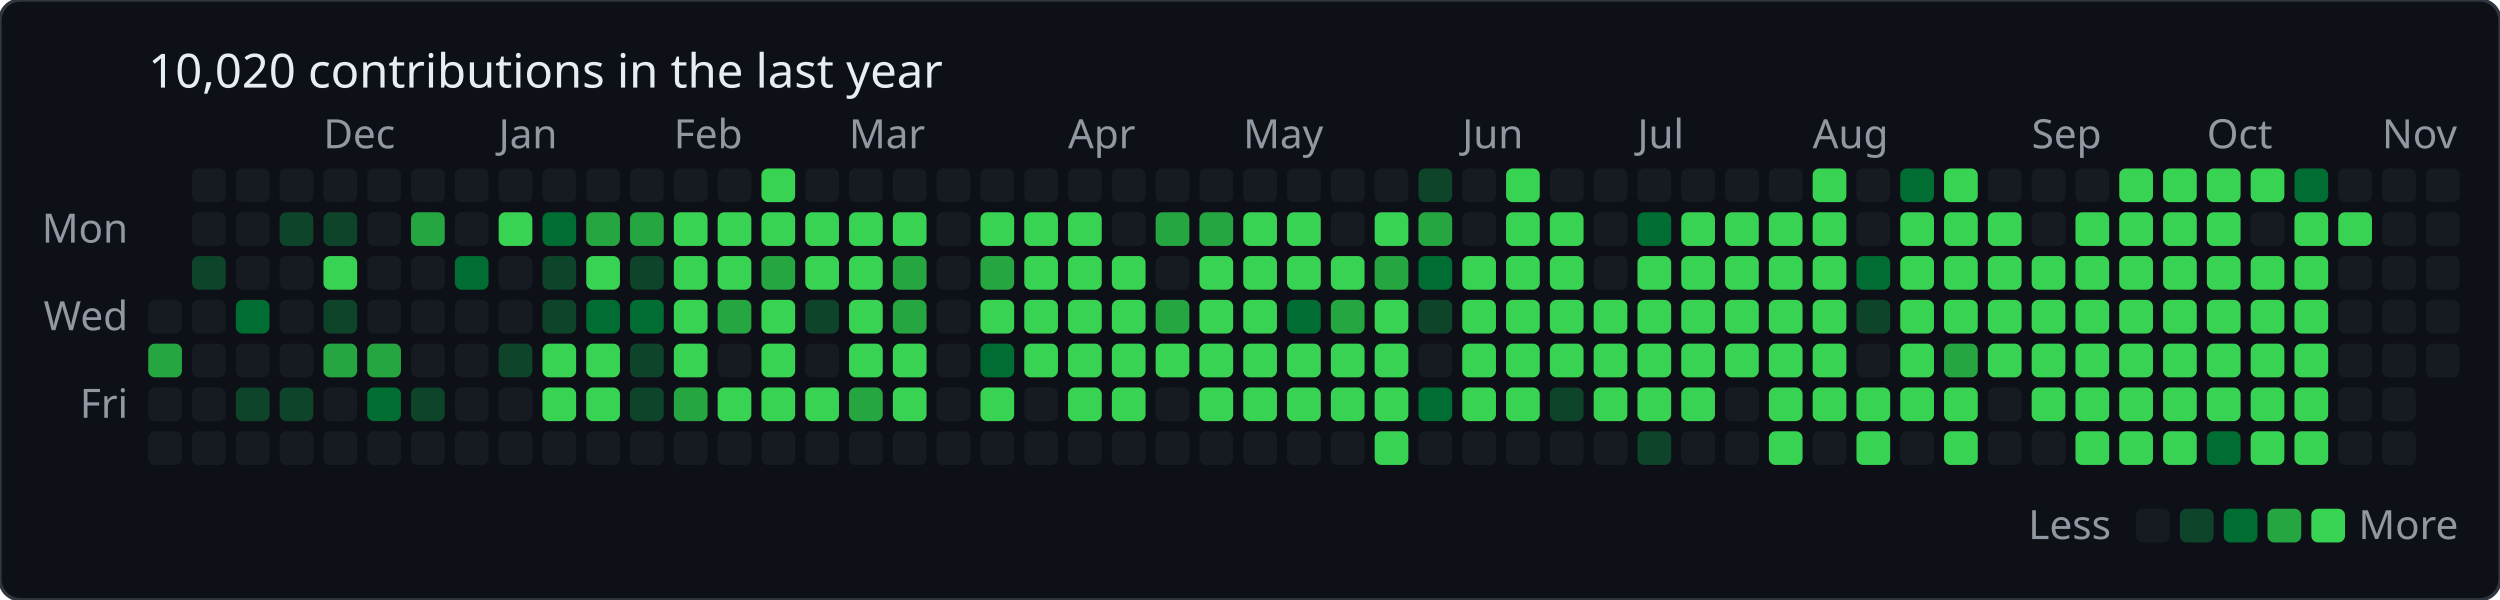
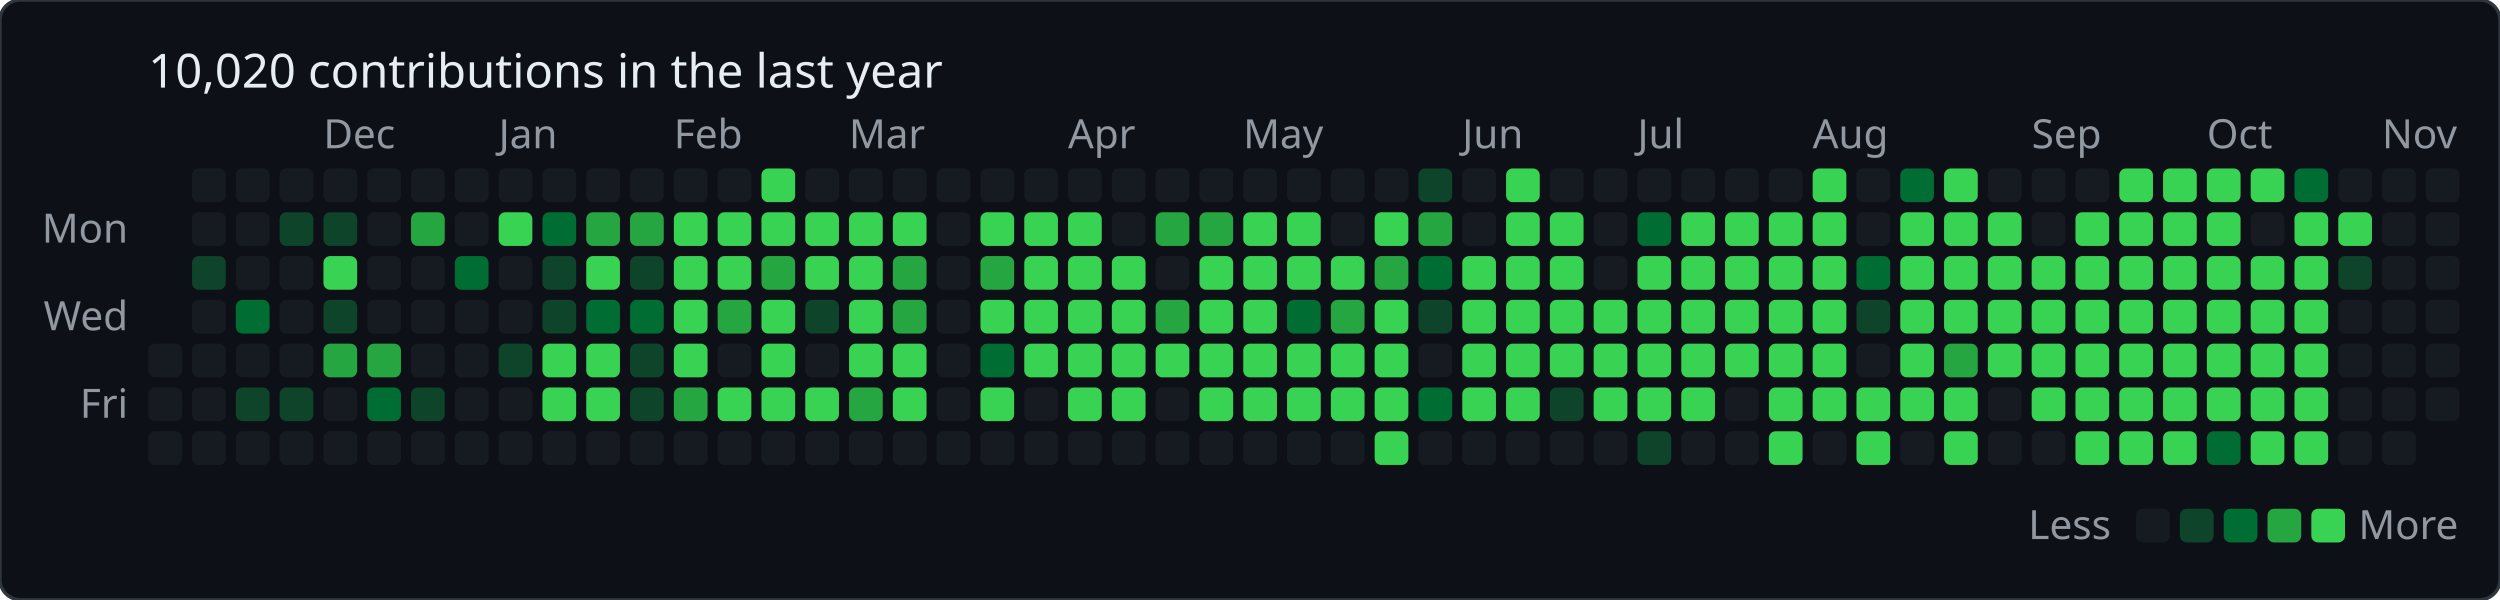
<svg xmlns="http://www.w3.org/2000/svg" baseProfile="full" height="178px" version="1.1" width="742px">
  <defs />
  <rect fill="#0d1117" height="178" rx="6" ry="6" stroke="#30363d" stroke-width="1" width="742" x="0" y="0" />
  <text fill="#e6edf3" style="font-family: -apple-system, BlinkMacSystemFont, 'Segoe UI', 'Noto Sans', Helvetica, Arial, sans-serif; font-size: 14px;" x="44" y="26">10,020 contributions in the last year</text>
  <text fill="#9198a1" style="font-family: -apple-system, BlinkMacSystemFont, 'Segoe UI', 'Noto Sans', Helvetica, Arial, sans-serif; font-size: 12px;" x="96" y="44">Dec</text>
  <text fill="#9198a1" style="font-family: -apple-system, BlinkMacSystemFont, 'Segoe UI', 'Noto Sans', Helvetica, Arial, sans-serif; font-size: 12px;" x="148" y="44">Jan</text>
  <text fill="#9198a1" style="font-family: -apple-system, BlinkMacSystemFont, 'Segoe UI', 'Noto Sans', Helvetica, Arial, sans-serif; font-size: 12px;" x="200" y="44">Feb</text>
  <text fill="#9198a1" style="font-family: -apple-system, BlinkMacSystemFont, 'Segoe UI', 'Noto Sans', Helvetica, Arial, sans-serif; font-size: 12px;" x="252" y="44">Mar</text>
  <text fill="#9198a1" style="font-family: -apple-system, BlinkMacSystemFont, 'Segoe UI', 'Noto Sans', Helvetica, Arial, sans-serif; font-size: 12px;" x="317" y="44">Apr</text>
  <text fill="#9198a1" style="font-family: -apple-system, BlinkMacSystemFont, 'Segoe UI', 'Noto Sans', Helvetica, Arial, sans-serif; font-size: 12px;" x="369" y="44">May</text>
  <text fill="#9198a1" style="font-family: -apple-system, BlinkMacSystemFont, 'Segoe UI', 'Noto Sans', Helvetica, Arial, sans-serif; font-size: 12px;" x="434" y="44">Jun</text>
  <text fill="#9198a1" style="font-family: -apple-system, BlinkMacSystemFont, 'Segoe UI', 'Noto Sans', Helvetica, Arial, sans-serif; font-size: 12px;" x="486" y="44">Jul</text>
  <text fill="#9198a1" style="font-family: -apple-system, BlinkMacSystemFont, 'Segoe UI', 'Noto Sans', Helvetica, Arial, sans-serif; font-size: 12px;" x="538" y="44">Aug</text>
  <text fill="#9198a1" style="font-family: -apple-system, BlinkMacSystemFont, 'Segoe UI', 'Noto Sans', Helvetica, Arial, sans-serif; font-size: 12px;" x="603" y="44">Sep</text>
  <text fill="#9198a1" style="font-family: -apple-system, BlinkMacSystemFont, 'Segoe UI', 'Noto Sans', Helvetica, Arial, sans-serif; font-size: 12px;" x="655" y="44">Oct</text>
  <text fill="#9198a1" style="font-family: -apple-system, BlinkMacSystemFont, 'Segoe UI', 'Noto Sans', Helvetica, Arial, sans-serif; font-size: 12px;" x="707" y="44">Nov</text>
  <text fill="#9198a1" style="font-family: -apple-system, BlinkMacSystemFont, 'Segoe UI', 'Noto Sans', Helvetica, Arial, sans-serif; font-size: 12px;" text-anchor="end" x="38" y="72">Mon</text>
  <text fill="#9198a1" style="font-family: -apple-system, BlinkMacSystemFont, 'Segoe UI', 'Noto Sans', Helvetica, Arial, sans-serif; font-size: 12px;" text-anchor="end" x="38" y="98">Wed</text>
  <text fill="#9198a1" style="font-family: -apple-system, BlinkMacSystemFont, 'Segoe UI', 'Noto Sans', Helvetica, Arial, sans-serif; font-size: 12px;" text-anchor="end" x="38" y="124">Fri</text>
-   <rect fill="#161b22" height="10" rx="2" ry="2" width="10" x="44" y="89" />
-   <rect fill="#26a641" height="10" rx="2" ry="2" width="10" x="44" y="102" />
+   <rect fill="#161b22" height="10" rx="2" ry="2" width="10" x="44" y="102" />
  <rect fill="#161b22" height="10" rx="2" ry="2" width="10" x="44" y="115" />
  <rect fill="#161b22" height="10" rx="2" ry="2" width="10" x="44" y="128" />
  <rect fill="#161b22" height="10" rx="2" ry="2" width="10" x="57" y="50" />
  <rect fill="#161b22" height="10" rx="2" ry="2" width="10" x="57" y="63" />
  <rect fill="#0e4429" height="10" rx="2" ry="2" width="10" x="57" y="76" />
  <rect fill="#161b22" height="10" rx="2" ry="2" width="10" x="57" y="89" />
  <rect fill="#161b22" height="10" rx="2" ry="2" width="10" x="57" y="102" />
  <rect fill="#161b22" height="10" rx="2" ry="2" width="10" x="57" y="115" />
  <rect fill="#161b22" height="10" rx="2" ry="2" width="10" x="57" y="128" />
  <rect fill="#161b22" height="10" rx="2" ry="2" width="10" x="70" y="50" />
  <rect fill="#161b22" height="10" rx="2" ry="2" width="10" x="70" y="63" />
  <rect fill="#161b22" height="10" rx="2" ry="2" width="10" x="70" y="76" />
  <rect fill="#006d32" height="10" rx="2" ry="2" width="10" x="70" y="89" />
  <rect fill="#161b22" height="10" rx="2" ry="2" width="10" x="70" y="102" />
  <rect fill="#0e4429" height="10" rx="2" ry="2" width="10" x="70" y="115" />
  <rect fill="#161b22" height="10" rx="2" ry="2" width="10" x="70" y="128" />
  <rect fill="#161b22" height="10" rx="2" ry="2" width="10" x="83" y="50" />
  <rect fill="#0e4429" height="10" rx="2" ry="2" width="10" x="83" y="63" />
  <rect fill="#161b22" height="10" rx="2" ry="2" width="10" x="83" y="76" />
  <rect fill="#161b22" height="10" rx="2" ry="2" width="10" x="83" y="89" />
  <rect fill="#161b22" height="10" rx="2" ry="2" width="10" x="83" y="102" />
  <rect fill="#0e4429" height="10" rx="2" ry="2" width="10" x="83" y="115" />
  <rect fill="#161b22" height="10" rx="2" ry="2" width="10" x="83" y="128" />
  <rect fill="#161b22" height="10" rx="2" ry="2" width="10" x="96" y="50" />
  <rect fill="#0e4429" height="10" rx="2" ry="2" width="10" x="96" y="63" />
  <rect fill="#39d353" height="10" rx="2" ry="2" width="10" x="96" y="76" />
  <rect fill="#0e4429" height="10" rx="2" ry="2" width="10" x="96" y="89" />
  <rect fill="#26a641" height="10" rx="2" ry="2" width="10" x="96" y="102" />
  <rect fill="#161b22" height="10" rx="2" ry="2" width="10" x="96" y="115" />
  <rect fill="#161b22" height="10" rx="2" ry="2" width="10" x="96" y="128" />
  <rect fill="#161b22" height="10" rx="2" ry="2" width="10" x="109" y="50" />
  <rect fill="#161b22" height="10" rx="2" ry="2" width="10" x="109" y="63" />
  <rect fill="#161b22" height="10" rx="2" ry="2" width="10" x="109" y="76" />
  <rect fill="#161b22" height="10" rx="2" ry="2" width="10" x="109" y="89" />
  <rect fill="#26a641" height="10" rx="2" ry="2" width="10" x="109" y="102" />
  <rect fill="#006d32" height="10" rx="2" ry="2" width="10" x="109" y="115" />
  <rect fill="#161b22" height="10" rx="2" ry="2" width="10" x="109" y="128" />
  <rect fill="#161b22" height="10" rx="2" ry="2" width="10" x="122" y="50" />
  <rect fill="#26a641" height="10" rx="2" ry="2" width="10" x="122" y="63" />
  <rect fill="#161b22" height="10" rx="2" ry="2" width="10" x="122" y="76" />
  <rect fill="#161b22" height="10" rx="2" ry="2" width="10" x="122" y="89" />
  <rect fill="#161b22" height="10" rx="2" ry="2" width="10" x="122" y="102" />
  <rect fill="#0e4429" height="10" rx="2" ry="2" width="10" x="122" y="115" />
  <rect fill="#161b22" height="10" rx="2" ry="2" width="10" x="122" y="128" />
  <rect fill="#161b22" height="10" rx="2" ry="2" width="10" x="135" y="50" />
  <rect fill="#161b22" height="10" rx="2" ry="2" width="10" x="135" y="63" />
  <rect fill="#006d32" height="10" rx="2" ry="2" width="10" x="135" y="76" />
  <rect fill="#161b22" height="10" rx="2" ry="2" width="10" x="135" y="89" />
  <rect fill="#161b22" height="10" rx="2" ry="2" width="10" x="135" y="102" />
  <rect fill="#161b22" height="10" rx="2" ry="2" width="10" x="135" y="115" />
  <rect fill="#161b22" height="10" rx="2" ry="2" width="10" x="135" y="128" />
  <rect fill="#161b22" height="10" rx="2" ry="2" width="10" x="148" y="50" />
  <rect fill="#39d353" height="10" rx="2" ry="2" width="10" x="148" y="63" />
  <rect fill="#161b22" height="10" rx="2" ry="2" width="10" x="148" y="76" />
  <rect fill="#161b22" height="10" rx="2" ry="2" width="10" x="148" y="89" />
  <rect fill="#0e4429" height="10" rx="2" ry="2" width="10" x="148" y="102" />
  <rect fill="#161b22" height="10" rx="2" ry="2" width="10" x="148" y="115" />
  <rect fill="#161b22" height="10" rx="2" ry="2" width="10" x="148" y="128" />
  <rect fill="#161b22" height="10" rx="2" ry="2" width="10" x="161" y="50" />
  <rect fill="#006d32" height="10" rx="2" ry="2" width="10" x="161" y="63" />
  <rect fill="#0e4429" height="10" rx="2" ry="2" width="10" x="161" y="76" />
  <rect fill="#0e4429" height="10" rx="2" ry="2" width="10" x="161" y="89" />
  <rect fill="#39d353" height="10" rx="2" ry="2" width="10" x="161" y="102" />
  <rect fill="#39d353" height="10" rx="2" ry="2" width="10" x="161" y="115" />
  <rect fill="#161b22" height="10" rx="2" ry="2" width="10" x="161" y="128" />
  <rect fill="#161b22" height="10" rx="2" ry="2" width="10" x="174" y="50" />
  <rect fill="#26a641" height="10" rx="2" ry="2" width="10" x="174" y="63" />
  <rect fill="#39d353" height="10" rx="2" ry="2" width="10" x="174" y="76" />
  <rect fill="#006d32" height="10" rx="2" ry="2" width="10" x="174" y="89" />
  <rect fill="#39d353" height="10" rx="2" ry="2" width="10" x="174" y="102" />
  <rect fill="#39d353" height="10" rx="2" ry="2" width="10" x="174" y="115" />
  <rect fill="#161b22" height="10" rx="2" ry="2" width="10" x="174" y="128" />
  <rect fill="#161b22" height="10" rx="2" ry="2" width="10" x="187" y="50" />
  <rect fill="#26a641" height="10" rx="2" ry="2" width="10" x="187" y="63" />
  <rect fill="#0e4429" height="10" rx="2" ry="2" width="10" x="187" y="76" />
  <rect fill="#006d32" height="10" rx="2" ry="2" width="10" x="187" y="89" />
  <rect fill="#0e4429" height="10" rx="2" ry="2" width="10" x="187" y="102" />
  <rect fill="#0e4429" height="10" rx="2" ry="2" width="10" x="187" y="115" />
  <rect fill="#161b22" height="10" rx="2" ry="2" width="10" x="187" y="128" />
  <rect fill="#161b22" height="10" rx="2" ry="2" width="10" x="200" y="50" />
  <rect fill="#39d353" height="10" rx="2" ry="2" width="10" x="200" y="63" />
  <rect fill="#39d353" height="10" rx="2" ry="2" width="10" x="200" y="76" />
  <rect fill="#39d353" height="10" rx="2" ry="2" width="10" x="200" y="89" />
  <rect fill="#39d353" height="10" rx="2" ry="2" width="10" x="200" y="102" />
  <rect fill="#26a641" height="10" rx="2" ry="2" width="10" x="200" y="115" />
  <rect fill="#161b22" height="10" rx="2" ry="2" width="10" x="200" y="128" />
  <rect fill="#161b22" height="10" rx="2" ry="2" width="10" x="213" y="50" />
  <rect fill="#39d353" height="10" rx="2" ry="2" width="10" x="213" y="63" />
  <rect fill="#39d353" height="10" rx="2" ry="2" width="10" x="213" y="76" />
  <rect fill="#26a641" height="10" rx="2" ry="2" width="10" x="213" y="89" />
  <rect fill="#161b22" height="10" rx="2" ry="2" width="10" x="213" y="102" />
  <rect fill="#39d353" height="10" rx="2" ry="2" width="10" x="213" y="115" />
  <rect fill="#161b22" height="10" rx="2" ry="2" width="10" x="213" y="128" />
  <rect fill="#39d353" height="10" rx="2" ry="2" width="10" x="226" y="50" />
  <rect fill="#39d353" height="10" rx="2" ry="2" width="10" x="226" y="63" />
  <rect fill="#26a641" height="10" rx="2" ry="2" width="10" x="226" y="76" />
  <rect fill="#39d353" height="10" rx="2" ry="2" width="10" x="226" y="89" />
  <rect fill="#39d353" height="10" rx="2" ry="2" width="10" x="226" y="102" />
  <rect fill="#39d353" height="10" rx="2" ry="2" width="10" x="226" y="115" />
  <rect fill="#161b22" height="10" rx="2" ry="2" width="10" x="226" y="128" />
  <rect fill="#161b22" height="10" rx="2" ry="2" width="10" x="239" y="50" />
  <rect fill="#39d353" height="10" rx="2" ry="2" width="10" x="239" y="63" />
  <rect fill="#39d353" height="10" rx="2" ry="2" width="10" x="239" y="76" />
  <rect fill="#0e4429" height="10" rx="2" ry="2" width="10" x="239" y="89" />
  <rect fill="#161b22" height="10" rx="2" ry="2" width="10" x="239" y="102" />
  <rect fill="#39d353" height="10" rx="2" ry="2" width="10" x="239" y="115" />
  <rect fill="#161b22" height="10" rx="2" ry="2" width="10" x="239" y="128" />
  <rect fill="#161b22" height="10" rx="2" ry="2" width="10" x="252" y="50" />
  <rect fill="#39d353" height="10" rx="2" ry="2" width="10" x="252" y="63" />
  <rect fill="#39d353" height="10" rx="2" ry="2" width="10" x="252" y="76" />
  <rect fill="#39d353" height="10" rx="2" ry="2" width="10" x="252" y="89" />
  <rect fill="#39d353" height="10" rx="2" ry="2" width="10" x="252" y="102" />
  <rect fill="#26a641" height="10" rx="2" ry="2" width="10" x="252" y="115" />
  <rect fill="#161b22" height="10" rx="2" ry="2" width="10" x="252" y="128" />
  <rect fill="#161b22" height="10" rx="2" ry="2" width="10" x="265" y="50" />
  <rect fill="#39d353" height="10" rx="2" ry="2" width="10" x="265" y="63" />
  <rect fill="#26a641" height="10" rx="2" ry="2" width="10" x="265" y="76" />
  <rect fill="#26a641" height="10" rx="2" ry="2" width="10" x="265" y="89" />
  <rect fill="#39d353" height="10" rx="2" ry="2" width="10" x="265" y="102" />
  <rect fill="#39d353" height="10" rx="2" ry="2" width="10" x="265" y="115" />
  <rect fill="#161b22" height="10" rx="2" ry="2" width="10" x="265" y="128" />
  <rect fill="#161b22" height="10" rx="2" ry="2" width="10" x="278" y="50" />
  <rect fill="#161b22" height="10" rx="2" ry="2" width="10" x="278" y="63" />
  <rect fill="#161b22" height="10" rx="2" ry="2" width="10" x="278" y="76" />
  <rect fill="#161b22" height="10" rx="2" ry="2" width="10" x="278" y="89" />
  <rect fill="#161b22" height="10" rx="2" ry="2" width="10" x="278" y="102" />
  <rect fill="#161b22" height="10" rx="2" ry="2" width="10" x="278" y="115" />
  <rect fill="#161b22" height="10" rx="2" ry="2" width="10" x="278" y="128" />
  <rect fill="#161b22" height="10" rx="2" ry="2" width="10" x="291" y="50" />
  <rect fill="#39d353" height="10" rx="2" ry="2" width="10" x="291" y="63" />
  <rect fill="#26a641" height="10" rx="2" ry="2" width="10" x="291" y="76" />
  <rect fill="#39d353" height="10" rx="2" ry="2" width="10" x="291" y="89" />
  <rect fill="#006d32" height="10" rx="2" ry="2" width="10" x="291" y="102" />
  <rect fill="#39d353" height="10" rx="2" ry="2" width="10" x="291" y="115" />
  <rect fill="#161b22" height="10" rx="2" ry="2" width="10" x="291" y="128" />
  <rect fill="#161b22" height="10" rx="2" ry="2" width="10" x="304" y="50" />
  <rect fill="#39d353" height="10" rx="2" ry="2" width="10" x="304" y="63" />
  <rect fill="#39d353" height="10" rx="2" ry="2" width="10" x="304" y="76" />
  <rect fill="#39d353" height="10" rx="2" ry="2" width="10" x="304" y="89" />
  <rect fill="#39d353" height="10" rx="2" ry="2" width="10" x="304" y="102" />
  <rect fill="#161b22" height="10" rx="2" ry="2" width="10" x="304" y="115" />
  <rect fill="#161b22" height="10" rx="2" ry="2" width="10" x="304" y="128" />
  <rect fill="#161b22" height="10" rx="2" ry="2" width="10" x="317" y="50" />
  <rect fill="#39d353" height="10" rx="2" ry="2" width="10" x="317" y="63" />
  <rect fill="#39d353" height="10" rx="2" ry="2" width="10" x="317" y="76" />
  <rect fill="#39d353" height="10" rx="2" ry="2" width="10" x="317" y="89" />
  <rect fill="#39d353" height="10" rx="2" ry="2" width="10" x="317" y="102" />
  <rect fill="#39d353" height="10" rx="2" ry="2" width="10" x="317" y="115" />
  <rect fill="#161b22" height="10" rx="2" ry="2" width="10" x="317" y="128" />
  <rect fill="#161b22" height="10" rx="2" ry="2" width="10" x="330" y="50" />
  <rect fill="#161b22" height="10" rx="2" ry="2" width="10" x="330" y="63" />
  <rect fill="#39d353" height="10" rx="2" ry="2" width="10" x="330" y="76" />
  <rect fill="#39d353" height="10" rx="2" ry="2" width="10" x="330" y="89" />
  <rect fill="#39d353" height="10" rx="2" ry="2" width="10" x="330" y="102" />
  <rect fill="#39d353" height="10" rx="2" ry="2" width="10" x="330" y="115" />
  <rect fill="#161b22" height="10" rx="2" ry="2" width="10" x="330" y="128" />
  <rect fill="#161b22" height="10" rx="2" ry="2" width="10" x="343" y="50" />
  <rect fill="#26a641" height="10" rx="2" ry="2" width="10" x="343" y="63" />
  <rect fill="#161b22" height="10" rx="2" ry="2" width="10" x="343" y="76" />
  <rect fill="#26a641" height="10" rx="2" ry="2" width="10" x="343" y="89" />
  <rect fill="#39d353" height="10" rx="2" ry="2" width="10" x="343" y="102" />
  <rect fill="#161b22" height="10" rx="2" ry="2" width="10" x="343" y="115" />
  <rect fill="#161b22" height="10" rx="2" ry="2" width="10" x="343" y="128" />
  <rect fill="#161b22" height="10" rx="2" ry="2" width="10" x="356" y="50" />
  <rect fill="#26a641" height="10" rx="2" ry="2" width="10" x="356" y="63" />
  <rect fill="#39d353" height="10" rx="2" ry="2" width="10" x="356" y="76" />
  <rect fill="#39d353" height="10" rx="2" ry="2" width="10" x="356" y="89" />
  <rect fill="#39d353" height="10" rx="2" ry="2" width="10" x="356" y="102" />
  <rect fill="#39d353" height="10" rx="2" ry="2" width="10" x="356" y="115" />
  <rect fill="#161b22" height="10" rx="2" ry="2" width="10" x="356" y="128" />
  <rect fill="#161b22" height="10" rx="2" ry="2" width="10" x="369" y="50" />
  <rect fill="#39d353" height="10" rx="2" ry="2" width="10" x="369" y="63" />
  <rect fill="#39d353" height="10" rx="2" ry="2" width="10" x="369" y="76" />
  <rect fill="#39d353" height="10" rx="2" ry="2" width="10" x="369" y="89" />
  <rect fill="#39d353" height="10" rx="2" ry="2" width="10" x="369" y="102" />
  <rect fill="#39d353" height="10" rx="2" ry="2" width="10" x="369" y="115" />
  <rect fill="#161b22" height="10" rx="2" ry="2" width="10" x="369" y="128" />
  <rect fill="#161b22" height="10" rx="2" ry="2" width="10" x="382" y="50" />
  <rect fill="#39d353" height="10" rx="2" ry="2" width="10" x="382" y="63" />
  <rect fill="#39d353" height="10" rx="2" ry="2" width="10" x="382" y="76" />
  <rect fill="#006d32" height="10" rx="2" ry="2" width="10" x="382" y="89" />
  <rect fill="#39d353" height="10" rx="2" ry="2" width="10" x="382" y="102" />
  <rect fill="#39d353" height="10" rx="2" ry="2" width="10" x="382" y="115" />
  <rect fill="#161b22" height="10" rx="2" ry="2" width="10" x="382" y="128" />
  <rect fill="#161b22" height="10" rx="2" ry="2" width="10" x="395" y="50" />
  <rect fill="#161b22" height="10" rx="2" ry="2" width="10" x="395" y="63" />
  <rect fill="#39d353" height="10" rx="2" ry="2" width="10" x="395" y="76" />
  <rect fill="#26a641" height="10" rx="2" ry="2" width="10" x="395" y="89" />
  <rect fill="#39d353" height="10" rx="2" ry="2" width="10" x="395" y="102" />
  <rect fill="#39d353" height="10" rx="2" ry="2" width="10" x="395" y="115" />
  <rect fill="#161b22" height="10" rx="2" ry="2" width="10" x="395" y="128" />
  <rect fill="#161b22" height="10" rx="2" ry="2" width="10" x="408" y="50" />
  <rect fill="#39d353" height="10" rx="2" ry="2" width="10" x="408" y="63" />
  <rect fill="#26a641" height="10" rx="2" ry="2" width="10" x="408" y="76" />
  <rect fill="#39d353" height="10" rx="2" ry="2" width="10" x="408" y="89" />
  <rect fill="#39d353" height="10" rx="2" ry="2" width="10" x="408" y="102" />
  <rect fill="#39d353" height="10" rx="2" ry="2" width="10" x="408" y="115" />
  <rect fill="#39d353" height="10" rx="2" ry="2" width="10" x="408" y="128" />
  <rect fill="#0e4429" height="10" rx="2" ry="2" width="10" x="421" y="50" />
  <rect fill="#26a641" height="10" rx="2" ry="2" width="10" x="421" y="63" />
  <rect fill="#006d32" height="10" rx="2" ry="2" width="10" x="421" y="76" />
  <rect fill="#0e4429" height="10" rx="2" ry="2" width="10" x="421" y="89" />
  <rect fill="#161b22" height="10" rx="2" ry="2" width="10" x="421" y="102" />
  <rect fill="#006d32" height="10" rx="2" ry="2" width="10" x="421" y="115" />
  <rect fill="#161b22" height="10" rx="2" ry="2" width="10" x="421" y="128" />
  <rect fill="#161b22" height="10" rx="2" ry="2" width="10" x="434" y="50" />
  <rect fill="#161b22" height="10" rx="2" ry="2" width="10" x="434" y="63" />
  <rect fill="#39d353" height="10" rx="2" ry="2" width="10" x="434" y="76" />
  <rect fill="#39d353" height="10" rx="2" ry="2" width="10" x="434" y="89" />
  <rect fill="#39d353" height="10" rx="2" ry="2" width="10" x="434" y="102" />
  <rect fill="#39d353" height="10" rx="2" ry="2" width="10" x="434" y="115" />
  <rect fill="#161b22" height="10" rx="2" ry="2" width="10" x="434" y="128" />
  <rect fill="#39d353" height="10" rx="2" ry="2" width="10" x="447" y="50" />
  <rect fill="#39d353" height="10" rx="2" ry="2" width="10" x="447" y="63" />
  <rect fill="#39d353" height="10" rx="2" ry="2" width="10" x="447" y="76" />
  <rect fill="#39d353" height="10" rx="2" ry="2" width="10" x="447" y="89" />
  <rect fill="#39d353" height="10" rx="2" ry="2" width="10" x="447" y="102" />
  <rect fill="#39d353" height="10" rx="2" ry="2" width="10" x="447" y="115" />
  <rect fill="#161b22" height="10" rx="2" ry="2" width="10" x="447" y="128" />
  <rect fill="#161b22" height="10" rx="2" ry="2" width="10" x="460" y="50" />
  <rect fill="#39d353" height="10" rx="2" ry="2" width="10" x="460" y="63" />
  <rect fill="#39d353" height="10" rx="2" ry="2" width="10" x="460" y="76" />
  <rect fill="#39d353" height="10" rx="2" ry="2" width="10" x="460" y="89" />
  <rect fill="#39d353" height="10" rx="2" ry="2" width="10" x="460" y="102" />
  <rect fill="#0e4429" height="10" rx="2" ry="2" width="10" x="460" y="115" />
  <rect fill="#161b22" height="10" rx="2" ry="2" width="10" x="460" y="128" />
  <rect fill="#161b22" height="10" rx="2" ry="2" width="10" x="473" y="50" />
  <rect fill="#161b22" height="10" rx="2" ry="2" width="10" x="473" y="63" />
  <rect fill="#161b22" height="10" rx="2" ry="2" width="10" x="473" y="76" />
  <rect fill="#39d353" height="10" rx="2" ry="2" width="10" x="473" y="89" />
  <rect fill="#39d353" height="10" rx="2" ry="2" width="10" x="473" y="102" />
  <rect fill="#39d353" height="10" rx="2" ry="2" width="10" x="473" y="115" />
  <rect fill="#161b22" height="10" rx="2" ry="2" width="10" x="473" y="128" />
  <rect fill="#161b22" height="10" rx="2" ry="2" width="10" x="486" y="50" />
  <rect fill="#006d32" height="10" rx="2" ry="2" width="10" x="486" y="63" />
  <rect fill="#39d353" height="10" rx="2" ry="2" width="10" x="486" y="76" />
  <rect fill="#39d353" height="10" rx="2" ry="2" width="10" x="486" y="89" />
  <rect fill="#39d353" height="10" rx="2" ry="2" width="10" x="486" y="102" />
  <rect fill="#39d353" height="10" rx="2" ry="2" width="10" x="486" y="115" />
  <rect fill="#0e4429" height="10" rx="2" ry="2" width="10" x="486" y="128" />
  <rect fill="#161b22" height="10" rx="2" ry="2" width="10" x="499" y="50" />
  <rect fill="#39d353" height="10" rx="2" ry="2" width="10" x="499" y="63" />
  <rect fill="#39d353" height="10" rx="2" ry="2" width="10" x="499" y="76" />
  <rect fill="#39d353" height="10" rx="2" ry="2" width="10" x="499" y="89" />
  <rect fill="#39d353" height="10" rx="2" ry="2" width="10" x="499" y="102" />
  <rect fill="#39d353" height="10" rx="2" ry="2" width="10" x="499" y="115" />
  <rect fill="#161b22" height="10" rx="2" ry="2" width="10" x="499" y="128" />
  <rect fill="#161b22" height="10" rx="2" ry="2" width="10" x="512" y="50" />
  <rect fill="#39d353" height="10" rx="2" ry="2" width="10" x="512" y="63" />
  <rect fill="#39d353" height="10" rx="2" ry="2" width="10" x="512" y="76" />
  <rect fill="#39d353" height="10" rx="2" ry="2" width="10" x="512" y="89" />
  <rect fill="#39d353" height="10" rx="2" ry="2" width="10" x="512" y="102" />
  <rect fill="#161b22" height="10" rx="2" ry="2" width="10" x="512" y="115" />
  <rect fill="#161b22" height="10" rx="2" ry="2" width="10" x="512" y="128" />
  <rect fill="#161b22" height="10" rx="2" ry="2" width="10" x="525" y="50" />
  <rect fill="#39d353" height="10" rx="2" ry="2" width="10" x="525" y="63" />
  <rect fill="#39d353" height="10" rx="2" ry="2" width="10" x="525" y="76" />
  <rect fill="#39d353" height="10" rx="2" ry="2" width="10" x="525" y="89" />
  <rect fill="#39d353" height="10" rx="2" ry="2" width="10" x="525" y="102" />
  <rect fill="#39d353" height="10" rx="2" ry="2" width="10" x="525" y="115" />
  <rect fill="#39d353" height="10" rx="2" ry="2" width="10" x="525" y="128" />
  <rect fill="#39d353" height="10" rx="2" ry="2" width="10" x="538" y="50" />
  <rect fill="#39d353" height="10" rx="2" ry="2" width="10" x="538" y="63" />
  <rect fill="#39d353" height="10" rx="2" ry="2" width="10" x="538" y="76" />
  <rect fill="#39d353" height="10" rx="2" ry="2" width="10" x="538" y="89" />
  <rect fill="#39d353" height="10" rx="2" ry="2" width="10" x="538" y="102" />
  <rect fill="#39d353" height="10" rx="2" ry="2" width="10" x="538" y="115" />
  <rect fill="#161b22" height="10" rx="2" ry="2" width="10" x="538" y="128" />
  <rect fill="#161b22" height="10" rx="2" ry="2" width="10" x="551" y="50" />
  <rect fill="#161b22" height="10" rx="2" ry="2" width="10" x="551" y="63" />
  <rect fill="#006d32" height="10" rx="2" ry="2" width="10" x="551" y="76" />
  <rect fill="#0e4429" height="10" rx="2" ry="2" width="10" x="551" y="89" />
  <rect fill="#161b22" height="10" rx="2" ry="2" width="10" x="551" y="102" />
  <rect fill="#39d353" height="10" rx="2" ry="2" width="10" x="551" y="115" />
  <rect fill="#39d353" height="10" rx="2" ry="2" width="10" x="551" y="128" />
  <rect fill="#006d32" height="10" rx="2" ry="2" width="10" x="564" y="50" />
  <rect fill="#39d353" height="10" rx="2" ry="2" width="10" x="564" y="63" />
  <rect fill="#39d353" height="10" rx="2" ry="2" width="10" x="564" y="76" />
  <rect fill="#39d353" height="10" rx="2" ry="2" width="10" x="564" y="89" />
  <rect fill="#39d353" height="10" rx="2" ry="2" width="10" x="564" y="102" />
  <rect fill="#39d353" height="10" rx="2" ry="2" width="10" x="564" y="115" />
  <rect fill="#161b22" height="10" rx="2" ry="2" width="10" x="564" y="128" />
  <rect fill="#39d353" height="10" rx="2" ry="2" width="10" x="577" y="50" />
  <rect fill="#39d353" height="10" rx="2" ry="2" width="10" x="577" y="63" />
  <rect fill="#39d353" height="10" rx="2" ry="2" width="10" x="577" y="76" />
  <rect fill="#39d353" height="10" rx="2" ry="2" width="10" x="577" y="89" />
  <rect fill="#26a641" height="10" rx="2" ry="2" width="10" x="577" y="102" />
  <rect fill="#39d353" height="10" rx="2" ry="2" width="10" x="577" y="115" />
  <rect fill="#39d353" height="10" rx="2" ry="2" width="10" x="577" y="128" />
  <rect fill="#161b22" height="10" rx="2" ry="2" width="10" x="590" y="50" />
  <rect fill="#39d353" height="10" rx="2" ry="2" width="10" x="590" y="63" />
  <rect fill="#39d353" height="10" rx="2" ry="2" width="10" x="590" y="76" />
  <rect fill="#39d353" height="10" rx="2" ry="2" width="10" x="590" y="89" />
  <rect fill="#39d353" height="10" rx="2" ry="2" width="10" x="590" y="102" />
  <rect fill="#161b22" height="10" rx="2" ry="2" width="10" x="590" y="115" />
  <rect fill="#161b22" height="10" rx="2" ry="2" width="10" x="590" y="128" />
  <rect fill="#161b22" height="10" rx="2" ry="2" width="10" x="603" y="50" />
  <rect fill="#161b22" height="10" rx="2" ry="2" width="10" x="603" y="63" />
  <rect fill="#39d353" height="10" rx="2" ry="2" width="10" x="603" y="76" />
  <rect fill="#39d353" height="10" rx="2" ry="2" width="10" x="603" y="89" />
  <rect fill="#39d353" height="10" rx="2" ry="2" width="10" x="603" y="102" />
  <rect fill="#39d353" height="10" rx="2" ry="2" width="10" x="603" y="115" />
  <rect fill="#161b22" height="10" rx="2" ry="2" width="10" x="603" y="128" />
  <rect fill="#161b22" height="10" rx="2" ry="2" width="10" x="616" y="50" />
  <rect fill="#39d353" height="10" rx="2" ry="2" width="10" x="616" y="63" />
  <rect fill="#39d353" height="10" rx="2" ry="2" width="10" x="616" y="76" />
  <rect fill="#39d353" height="10" rx="2" ry="2" width="10" x="616" y="89" />
  <rect fill="#39d353" height="10" rx="2" ry="2" width="10" x="616" y="102" />
  <rect fill="#39d353" height="10" rx="2" ry="2" width="10" x="616" y="115" />
  <rect fill="#39d353" height="10" rx="2" ry="2" width="10" x="616" y="128" />
  <rect fill="#39d353" height="10" rx="2" ry="2" width="10" x="629" y="50" />
  <rect fill="#39d353" height="10" rx="2" ry="2" width="10" x="629" y="63" />
  <rect fill="#39d353" height="10" rx="2" ry="2" width="10" x="629" y="76" />
  <rect fill="#39d353" height="10" rx="2" ry="2" width="10" x="629" y="89" />
  <rect fill="#39d353" height="10" rx="2" ry="2" width="10" x="629" y="102" />
  <rect fill="#39d353" height="10" rx="2" ry="2" width="10" x="629" y="115" />
  <rect fill="#39d353" height="10" rx="2" ry="2" width="10" x="629" y="128" />
  <rect fill="#39d353" height="10" rx="2" ry="2" width="10" x="642" y="50" />
  <rect fill="#39d353" height="10" rx="2" ry="2" width="10" x="642" y="63" />
  <rect fill="#39d353" height="10" rx="2" ry="2" width="10" x="642" y="76" />
  <rect fill="#39d353" height="10" rx="2" ry="2" width="10" x="642" y="89" />
  <rect fill="#39d353" height="10" rx="2" ry="2" width="10" x="642" y="102" />
  <rect fill="#39d353" height="10" rx="2" ry="2" width="10" x="642" y="115" />
  <rect fill="#39d353" height="10" rx="2" ry="2" width="10" x="642" y="128" />
  <rect fill="#39d353" height="10" rx="2" ry="2" width="10" x="655" y="50" />
  <rect fill="#39d353" height="10" rx="2" ry="2" width="10" x="655" y="63" />
  <rect fill="#39d353" height="10" rx="2" ry="2" width="10" x="655" y="76" />
  <rect fill="#39d353" height="10" rx="2" ry="2" width="10" x="655" y="89" />
  <rect fill="#39d353" height="10" rx="2" ry="2" width="10" x="655" y="102" />
  <rect fill="#39d353" height="10" rx="2" ry="2" width="10" x="655" y="115" />
  <rect fill="#006d32" height="10" rx="2" ry="2" width="10" x="655" y="128" />
  <rect fill="#39d353" height="10" rx="2" ry="2" width="10" x="668" y="50" />
  <rect fill="#161b22" height="10" rx="2" ry="2" width="10" x="668" y="63" />
  <rect fill="#39d353" height="10" rx="2" ry="2" width="10" x="668" y="76" />
  <rect fill="#39d353" height="10" rx="2" ry="2" width="10" x="668" y="89" />
  <rect fill="#39d353" height="10" rx="2" ry="2" width="10" x="668" y="102" />
  <rect fill="#39d353" height="10" rx="2" ry="2" width="10" x="668" y="115" />
  <rect fill="#39d353" height="10" rx="2" ry="2" width="10" x="668" y="128" />
  <rect fill="#006d32" height="10" rx="2" ry="2" width="10" x="681" y="50" />
  <rect fill="#39d353" height="10" rx="2" ry="2" width="10" x="681" y="63" />
  <rect fill="#39d353" height="10" rx="2" ry="2" width="10" x="681" y="76" />
  <rect fill="#39d353" height="10" rx="2" ry="2" width="10" x="681" y="89" />
  <rect fill="#39d353" height="10" rx="2" ry="2" width="10" x="681" y="102" />
  <rect fill="#39d353" height="10" rx="2" ry="2" width="10" x="681" y="115" />
  <rect fill="#39d353" height="10" rx="2" ry="2" width="10" x="681" y="128" />
  <rect fill="#161b22" height="10" rx="2" ry="2" width="10" x="694" y="50" />
  <rect fill="#39d353" height="10" rx="2" ry="2" width="10" x="694" y="63" />
-   <rect fill="#161b22" height="10" rx="2" ry="2" width="10" x="694" y="76" />
+   <rect fill="#0e4429" height="10" rx="2" ry="2" width="10" x="694" y="76" />
  <rect fill="#161b22" height="10" rx="2" ry="2" width="10" x="694" y="89" />
  <rect fill="#161b22" height="10" rx="2" ry="2" width="10" x="694" y="102" />
  <rect fill="#161b22" height="10" rx="2" ry="2" width="10" x="694" y="115" />
  <rect fill="#161b22" height="10" rx="2" ry="2" width="10" x="694" y="128" />
  <rect fill="#161b22" height="10" rx="2" ry="2" width="10" x="707" y="50" />
  <rect fill="#161b22" height="10" rx="2" ry="2" width="10" x="707" y="63" />
  <rect fill="#161b22" height="10" rx="2" ry="2" width="10" x="707" y="76" />
  <rect fill="#161b22" height="10" rx="2" ry="2" width="10" x="707" y="89" />
  <rect fill="#161b22" height="10" rx="2" ry="2" width="10" x="707" y="102" />
  <rect fill="#161b22" height="10" rx="2" ry="2" width="10" x="707" y="115" />
  <rect fill="#161b22" height="10" rx="2" ry="2" width="10" x="707" y="128" />
  <rect fill="#161b22" height="10" rx="2" ry="2" width="10" x="720" y="50" />
  <rect fill="#161b22" height="10" rx="2" ry="2" width="10" x="720" y="63" />
  <rect fill="#161b22" height="10" rx="2" ry="2" width="10" x="720" y="76" />
  <rect fill="#161b22" height="10" rx="2" ry="2" width="10" x="720" y="89" />
  <rect fill="#161b22" height="10" rx="2" ry="2" width="10" x="720" y="102" />
+   <rect fill="#161b22" height="10" rx="2" ry="2" width="10" x="720" y="115" />
  <text fill="#9198a1" style="font-family: -apple-system, BlinkMacSystemFont, 'Segoe UI', 'Noto Sans', Helvetica, Arial, sans-serif; font-size: 12px;" x="602" y="160">Less</text>
  <rect fill="#161b22" height="10" rx="2" ry="2" width="10" x="634" y="151" />
  <rect fill="#0e4429" height="10" rx="2" ry="2" width="10" x="647" y="151" />
  <rect fill="#006d32" height="10" rx="2" ry="2" width="10" x="660" y="151" />
  <rect fill="#26a641" height="10" rx="2" ry="2" width="10" x="673" y="151" />
  <rect fill="#39d353" height="10" rx="2" ry="2" width="10" x="686" y="151" />
  <text fill="#9198a1" style="font-family: -apple-system, BlinkMacSystemFont, 'Segoe UI', 'Noto Sans', Helvetica, Arial, sans-serif; font-size: 12px;" x="700" y="160">More</text>
</svg>
